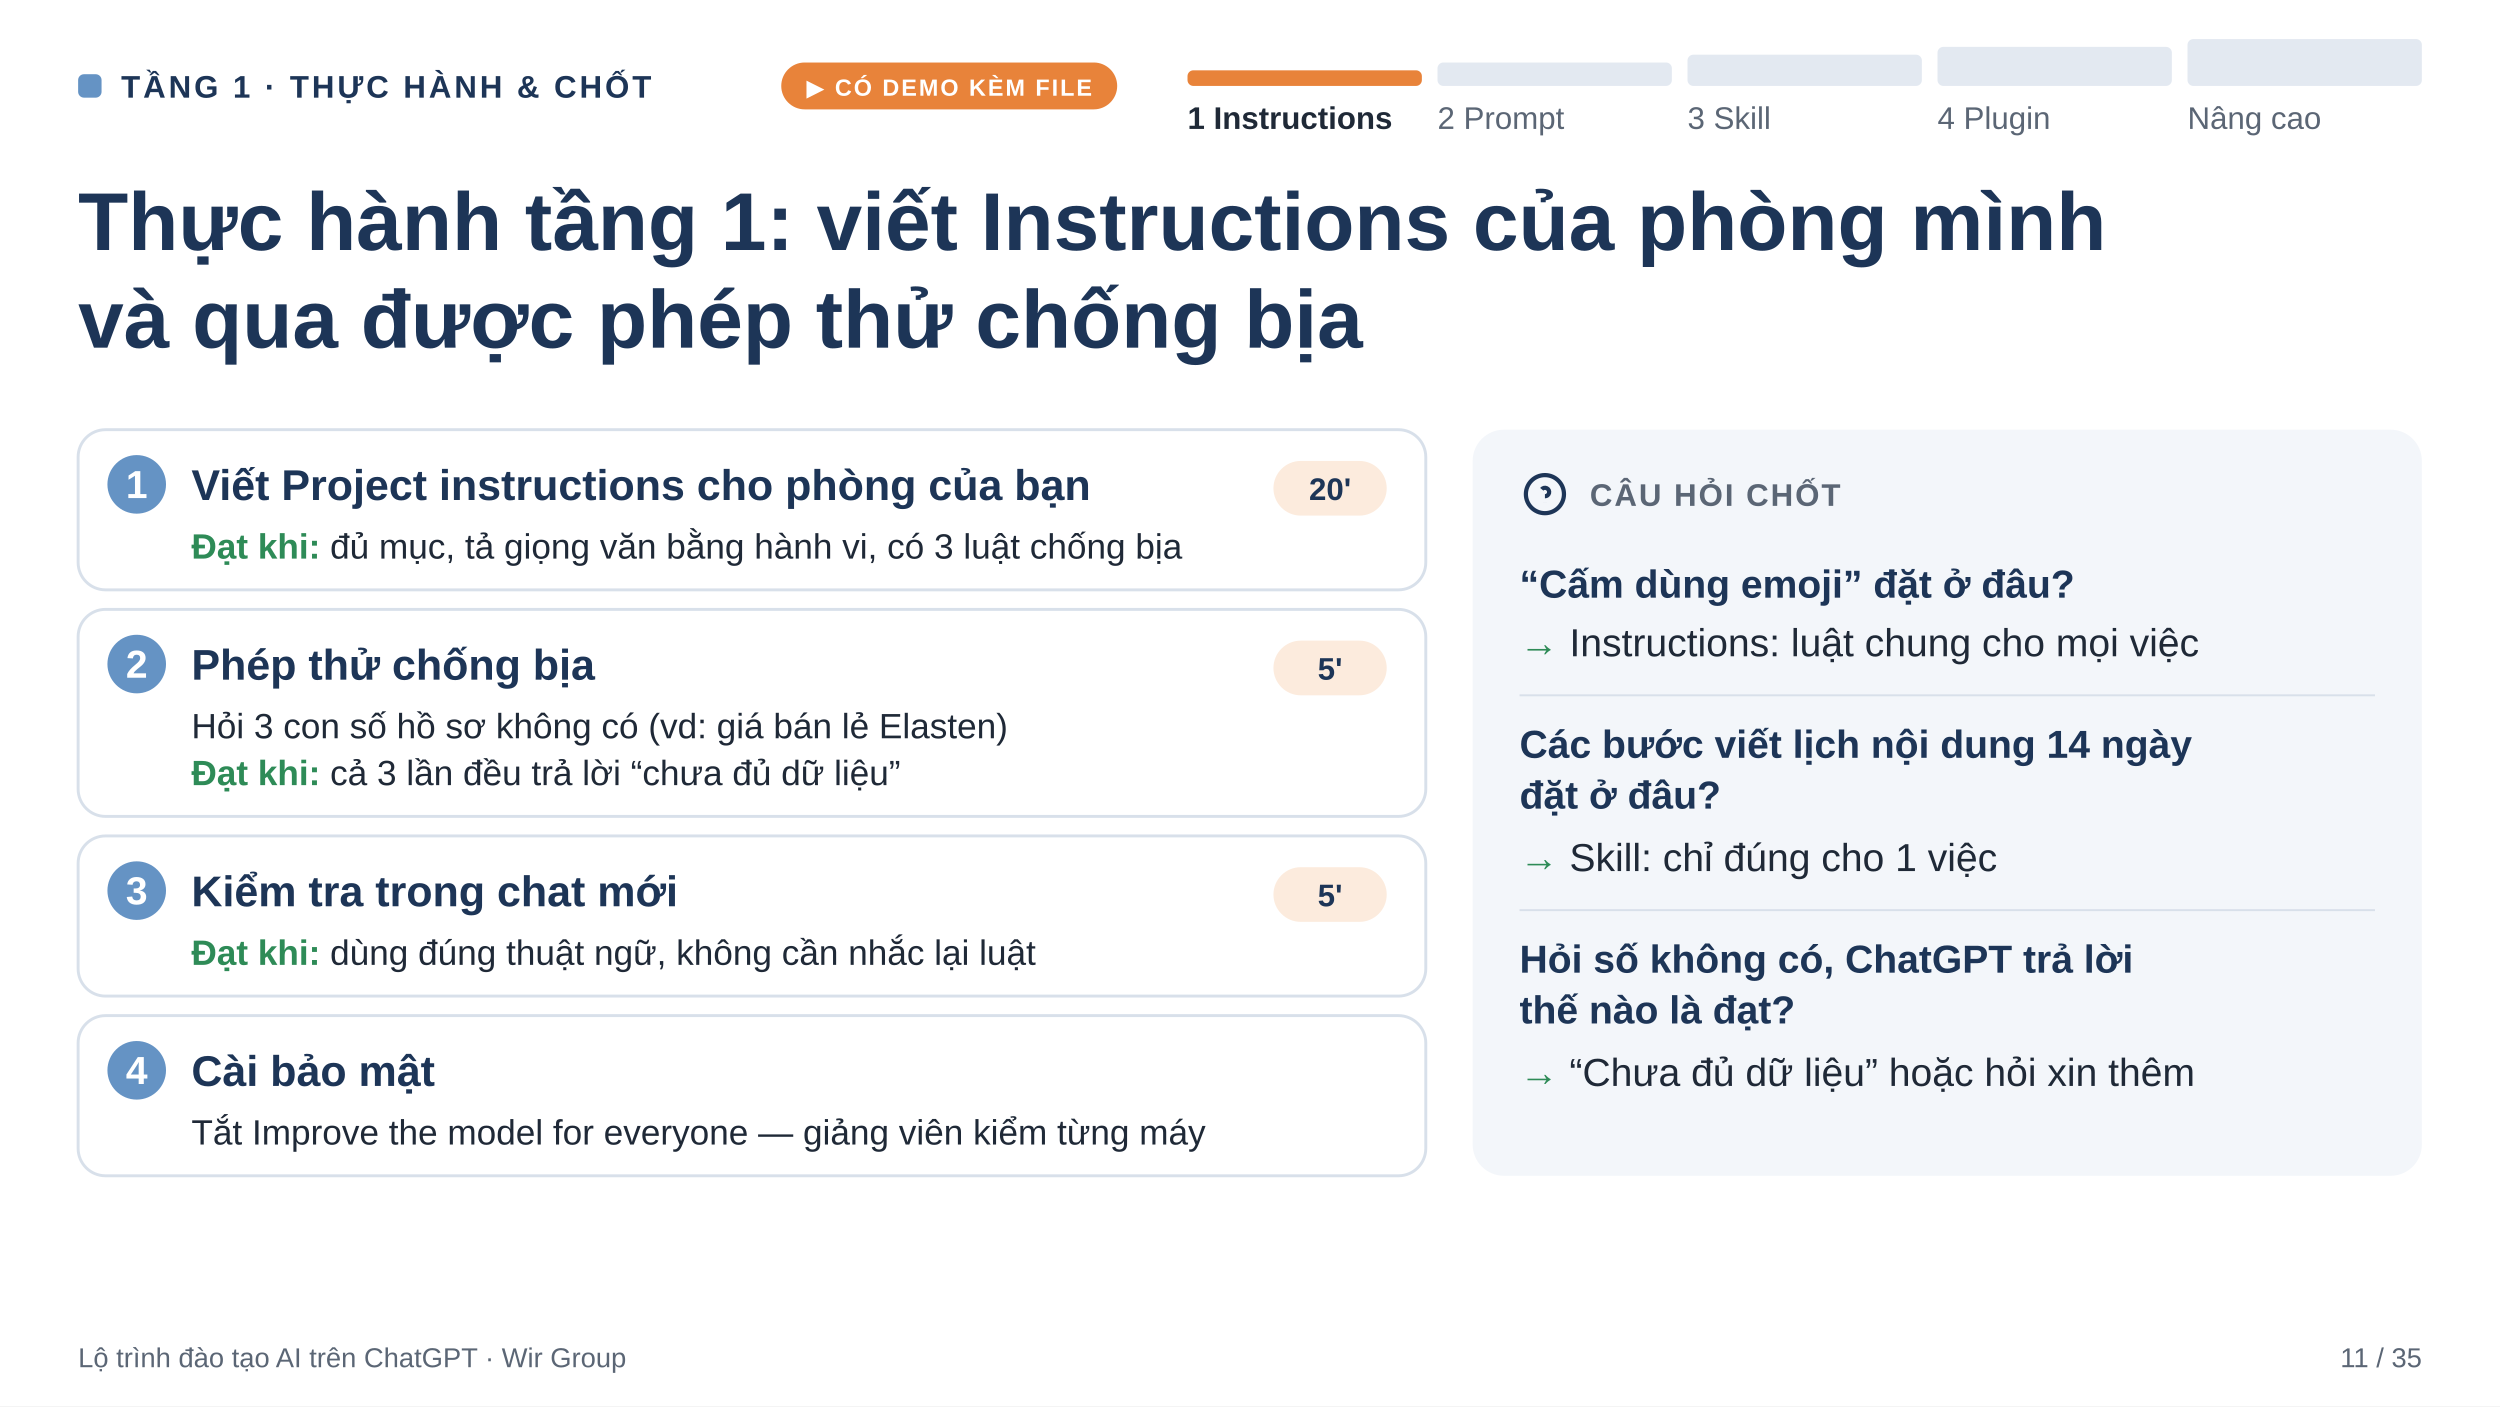
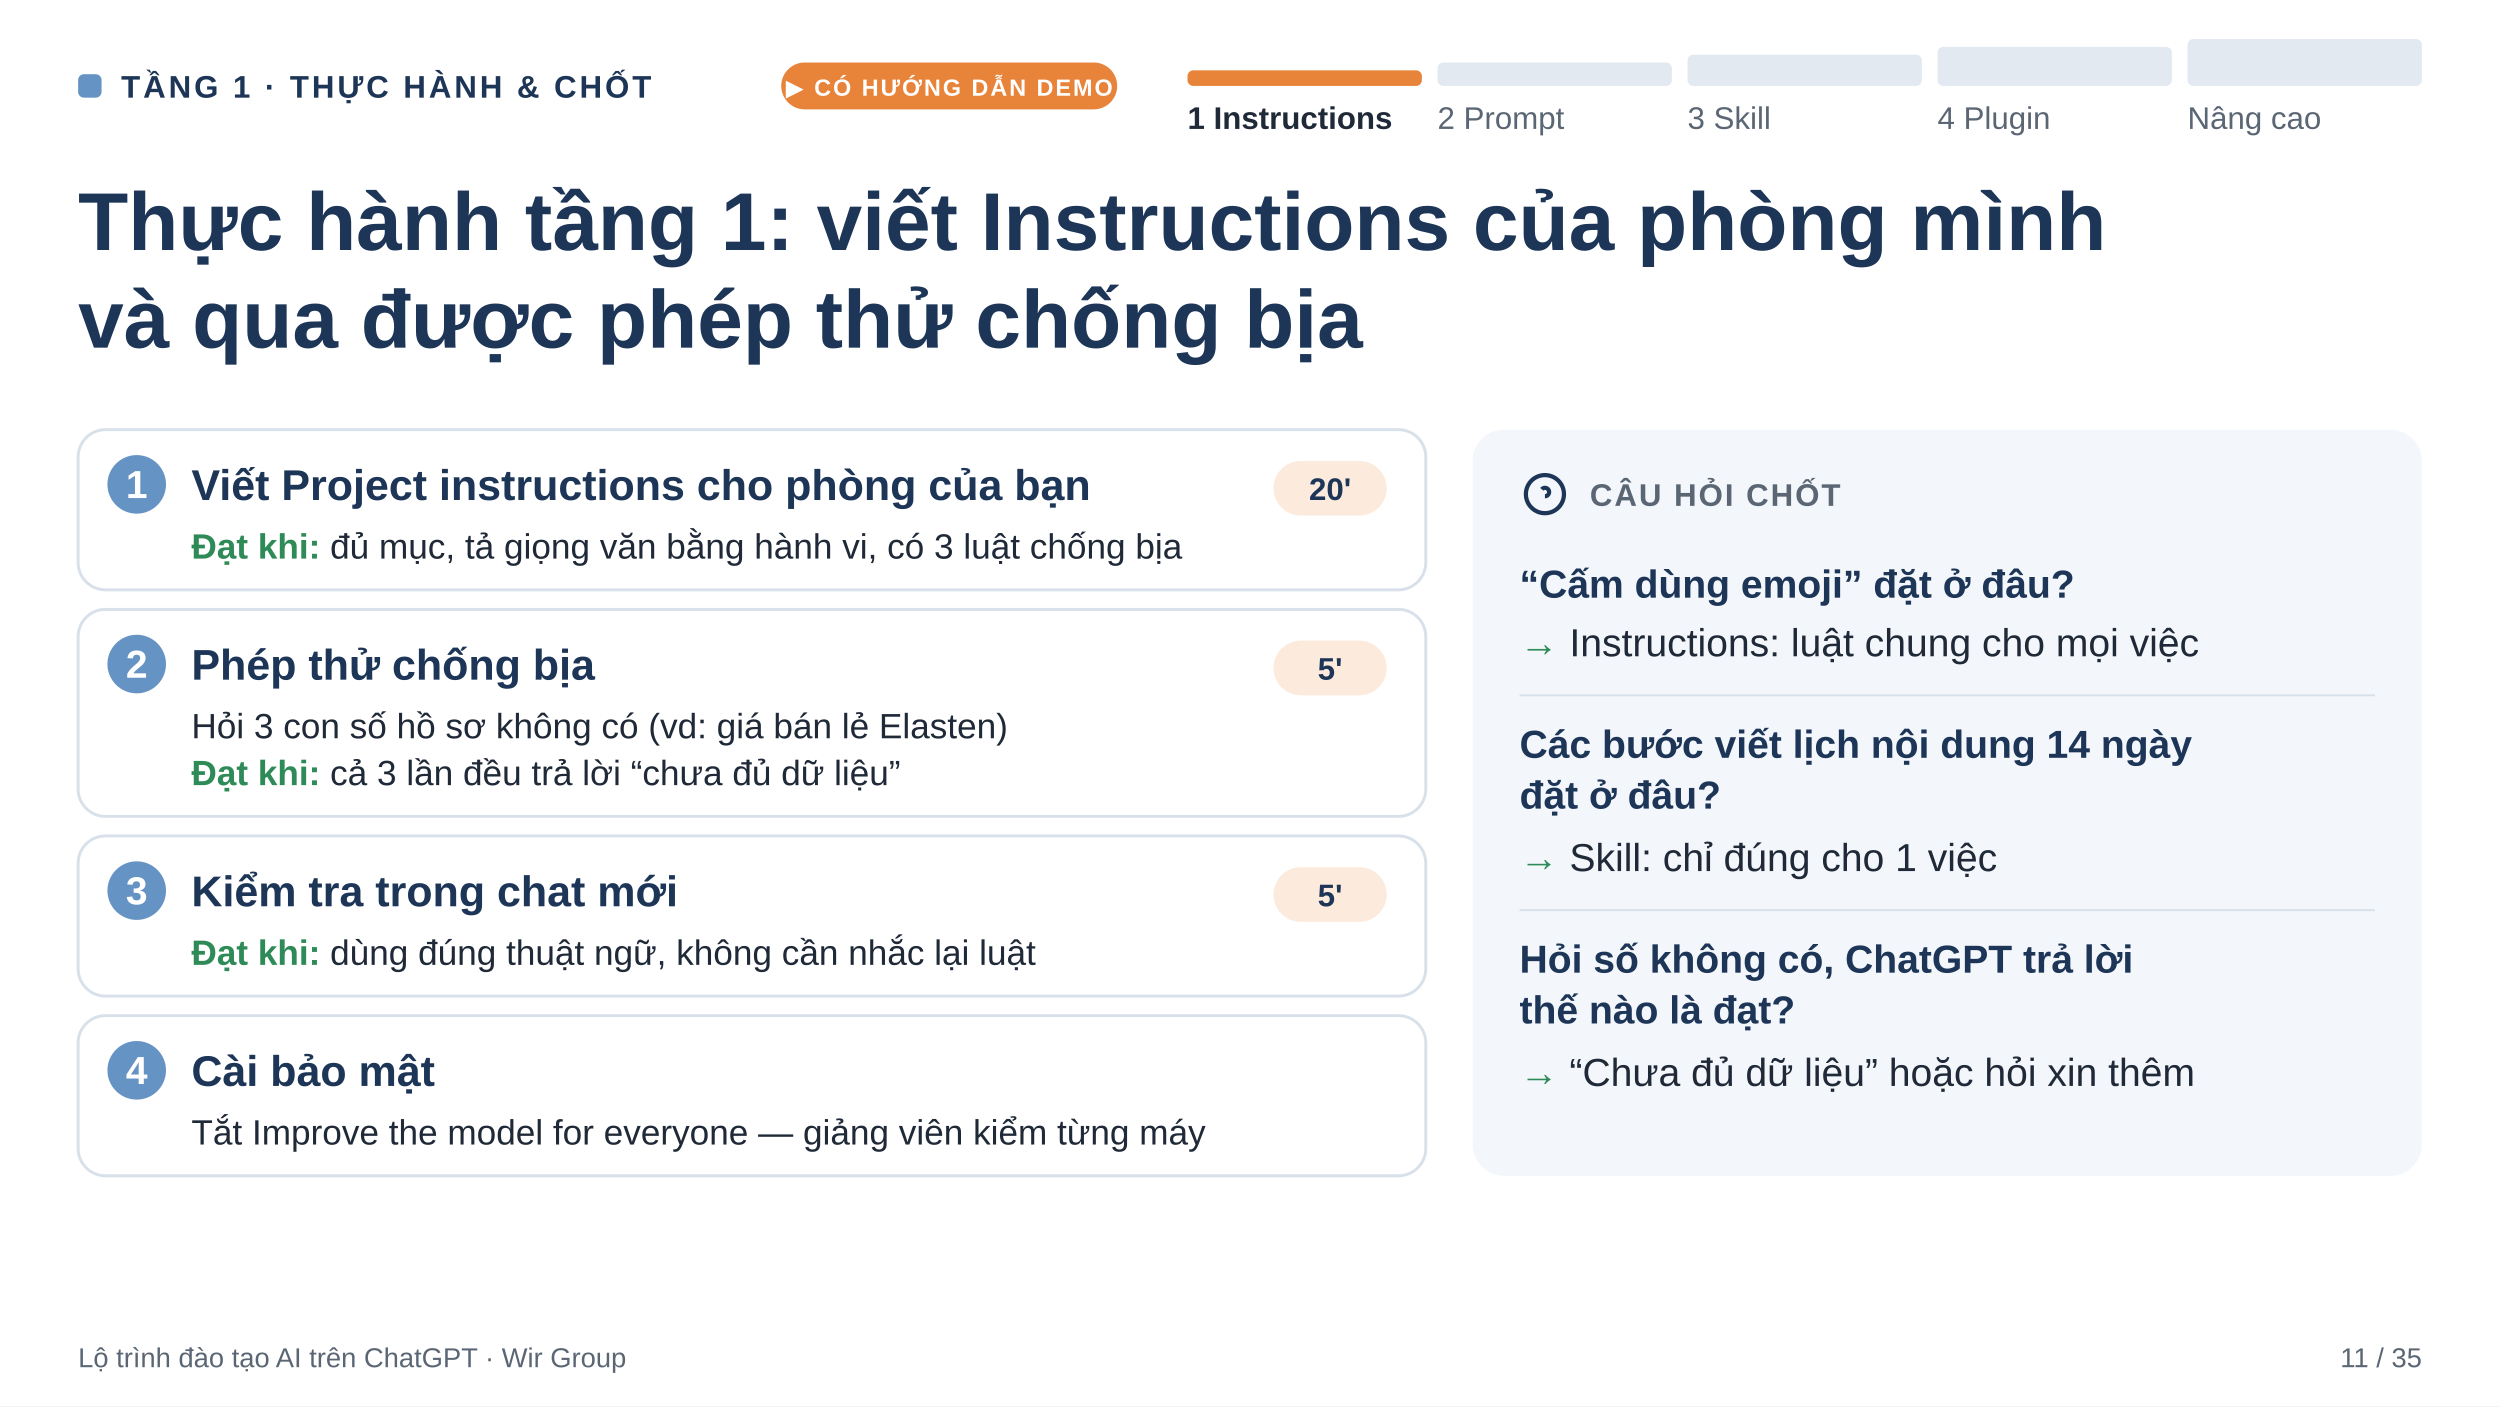
<svg xmlns="http://www.w3.org/2000/svg" viewBox="0 0 1280 720" width="1280" height="720" font-family="Aptos, 'Segoe UI', Arial, sans-serif" data-pptx-page-role="content">
  <rect id="bg" data-pptx-role="background" x="0" y="0" width="1280" height="720" fill="#FFFFFF" />
  <g id="section-kicker" data-pptx-role="chrome" data-pptx-bounds="40 30 540 30">
    <rect x="40" y="38" width="12" height="12" rx="3" fill="#6593C4" />
    <text x="62" y="50" font-size="16" font-weight="bold" letter-spacing="1.5" fill="#1D3557">TẦNG 1 · THỰC HÀNH &amp; CHỐT</text>
  </g>
  <g id="demo-flag" data-pptx-role="chrome" data-pptx-bounds="400 30 180 28">
    <rect x="400" y="32" width="172" height="24" rx="12" fill="#E8833A" />
-     <text x="486" y="49" font-size="12" font-weight="bold" letter-spacing="1" fill="#FFFFFF" text-anchor="middle">▶ CÓ DEMO KÈM FILE</text>
+     <text x="486" y="49" font-size="12" font-weight="bold" letter-spacing="1" fill="#FFFFFF" text-anchor="middle">▶ CÓ HƯỚNG DẪN DEMO</text>
  </g>
  <g id="roadmap-tracker" data-pptx-role="chrome" data-pptx-bounds="600 14 640 62">
    <rect x="608" y="36" width="120" height="8" rx="3" fill="#E8833A" />
    <rect x="736" y="32" width="120" height="12" rx="3" fill="#E3E9F1" />
    <rect x="864" y="28" width="120" height="16" rx="3" fill="#E3E9F1" />
    <rect x="992" y="24" width="120" height="20" rx="3" fill="#E3E9F1" />
    <rect x="1120" y="20" width="120" height="24" rx="3" fill="#E3E9F1" />
    <text x="608" y="66" font-size="16" font-weight="bold" fill="#1F2937">1 Instructions</text>
    <text x="736" y="66" font-size="16" fill="#5B6675">2 Prompt</text>
    <text x="864" y="66" font-size="16" fill="#5B6675">3 Skill</text>
    <text x="992" y="66" font-size="16" fill="#5B6675">4 Plugin</text>
    <text x="1120" y="66" font-size="16" fill="#5B6675">Nâng cao</text>
  </g>
  <text font-size="42" font-weight="bold" fill="#1D3557" x="40" y="128">Thực hành tầng 1: viết Instructions của phòng mình</text>
  <text font-size="42" font-weight="bold" fill="#1D3557" x="40" y="178">và qua được phép thử chống bịa</text>
  <g id="task-1" data-pptx-bounds="40 220 690 82">
    <rect x="40" y="220" width="690" height="82" rx="14" fill="#FFFFFF" stroke="#D8E0EA" stroke-width="1.5" />
    <circle cx="70" cy="248" r="15" fill="#6593C4" />
    <text x="70" y="255" font-size="20" font-weight="bold" text-anchor="middle" fill="#FFFFFF">1</text>
    <text x="98" y="256" font-size="22" font-weight="bold" fill="#1D3557">Viết Project instructions cho phòng của bạn</text>
    <rect x="652" y="236" width="58" height="28" rx="14" fill="#FCEBDD" />
    <text x="681" y="256" font-size="16" font-weight="bold" text-anchor="middle" fill="#1D3557">20'</text>
    <text x="98" y="286" font-size="18" fill="#1F2937">
      <tspan font-weight="bold" fill="#2E8B57">Đạt khi:</tspan> đủ mục, tả giọng văn bằng hành vi, có 3 luật chống bịa</text>
  </g>
  <g id="task-2" data-pptx-bounds="40 312 690 106">
    <rect x="40" y="312" width="690" height="106" rx="14" fill="#FFFFFF" stroke="#D8E0EA" stroke-width="1.5" />
    <circle cx="70" cy="340" r="15" fill="#6593C4" />
    <text x="70" y="347" font-size="20" font-weight="bold" text-anchor="middle" fill="#FFFFFF">2</text>
    <text x="98" y="348" font-size="22" font-weight="bold" fill="#1D3557">Phép thử chống bịa</text>
    <rect x="652" y="328" width="58" height="28" rx="14" fill="#FCEBDD" />
    <text x="681" y="348" font-size="16" font-weight="bold" text-anchor="middle" fill="#1D3557">5'</text>
    <text x="98" y="378" font-size="18" fill="#1F2937">Hỏi 3 con số hồ sơ không có (vd: giá bán lẻ Elasten)</text>
    <text x="98" y="402" font-size="18" fill="#1F2937">
      <tspan font-weight="bold" fill="#2E8B57">Đạt khi:</tspan> cả 3 lần đều trả lời “chưa đủ dữ liệu”</text>
  </g>
  <g id="task-3" data-pptx-bounds="40 428 690 82">
    <rect x="40" y="428" width="690" height="82" rx="14" fill="#FFFFFF" stroke="#D8E0EA" stroke-width="1.5" />
    <circle cx="70" cy="456" r="15" fill="#6593C4" />
    <text x="70" y="463" font-size="20" font-weight="bold" text-anchor="middle" fill="#FFFFFF">3</text>
    <text x="98" y="464" font-size="22" font-weight="bold" fill="#1D3557">Kiểm tra trong chat mới</text>
    <rect x="652" y="444" width="58" height="28" rx="14" fill="#FCEBDD" />
    <text x="681" y="464" font-size="16" font-weight="bold" text-anchor="middle" fill="#1D3557">5'</text>
    <text x="98" y="494" font-size="18" fill="#1F2937">
      <tspan font-weight="bold" fill="#2E8B57">Đạt khi:</tspan> dùng đúng thuật ngữ, không cần nhắc lại luật</text>
  </g>
  <g id="task-4" data-pptx-bounds="40 520 690 82">
    <rect x="40" y="520" width="690" height="82" rx="14" fill="#FFFFFF" stroke="#D8E0EA" stroke-width="1.5" />
    <circle cx="70" cy="548" r="15" fill="#6593C4" />
    <text x="70" y="555" font-size="20" font-weight="bold" text-anchor="middle" fill="#FFFFFF">4</text>
    <text x="98" y="556" font-size="22" font-weight="bold" fill="#1D3557">Cài bảo mật</text>
    <text x="98" y="586" font-size="18" fill="#1F2937">Tắt Improve the model for everyone — giảng viên kiểm từng máy</text>
  </g>
  <g id="quiz-card" data-pptx-bounds="754 220 486 382">
    <rect x="754" y="220" width="486" height="382" rx="16" fill="#F3F6FA" />
    <g transform="translate(778, 240) scale(1.08333)" fill="none" stroke="#1D3557" stroke-width="2">
      <path d="M3 12a9 9 0 1 0 18 0a9 9 0 0 0 -18 0" />
      <path d="M12 16v.01" />
      <path d="M12 13a2 2 0 0 0 .914 -3.782a1.98 1.98 0 0 0 -2.414 .483" />
    </g>
    <text x="814" y="259" font-size="16" font-weight="bold" letter-spacing="1" fill="#5B6675">CÂU HỎI CHỐT</text>
    <text x="778" y="306" font-size="20" font-weight="bold" fill="#1D3557">“Cấm dùng emoji” đặt ở đâu?</text>
    <line x1="778" y1="356" x2="1216" y2="356" stroke="#D8E0EA" stroke-width="1" />
    <text font-size="20" font-weight="bold" fill="#1D3557" x="778" y="388">Các bước viết lịch nội dung 14 ngày</text>
    <text font-size="20" font-weight="bold" fill="#1D3557" x="778" y="414">đặt ở đâu?</text>
    <line x1="778" y1="466" x2="1216" y2="466" stroke="#D8E0EA" stroke-width="1" />
    <text font-size="20" font-weight="bold" fill="#1D3557" x="778" y="498">Hỏi số không có, ChatGPT trả lời</text>
    <text font-size="20" font-weight="bold" fill="#1D3557" x="778" y="524">thế nào là đạt?</text>
  </g>
  <g id="answer-1" data-pptx-bounds="778 316 438 30">
    <text x="778" y="336" font-size="20" fill="#1F2937">
      <tspan font-weight="bold" fill="#2E8B57">→</tspan> Instructions: luật chung cho mọi việc</text>
  </g>
  <g id="answer-2" data-pptx-bounds="778 426 438 30">
    <text x="778" y="446" font-size="20" fill="#1F2937">
      <tspan font-weight="bold" fill="#2E8B57">→</tspan> Skill: chỉ đúng cho 1 việc</text>
  </g>
  <g id="answer-3" data-pptx-bounds="778 536 438 30">
    <text x="778" y="556" font-size="20" fill="#1F2937">
      <tspan font-weight="bold" fill="#2E8B57">→</tspan> “Chưa đủ dữ liệu” hoặc hỏi xin thêm</text>
  </g>
  <text id="footer-course" data-pptx-role="footer" x="40" y="700" font-size="14" fill="#5B6675">Lộ trình đào tạo AI trên ChatGPT · Wir Group</text>
  <text id="page-number" data-pptx-role="page-number" x="1240" y="700" font-size="14" text-anchor="end" fill="#5B6675">11 / 35</text>
</svg>
